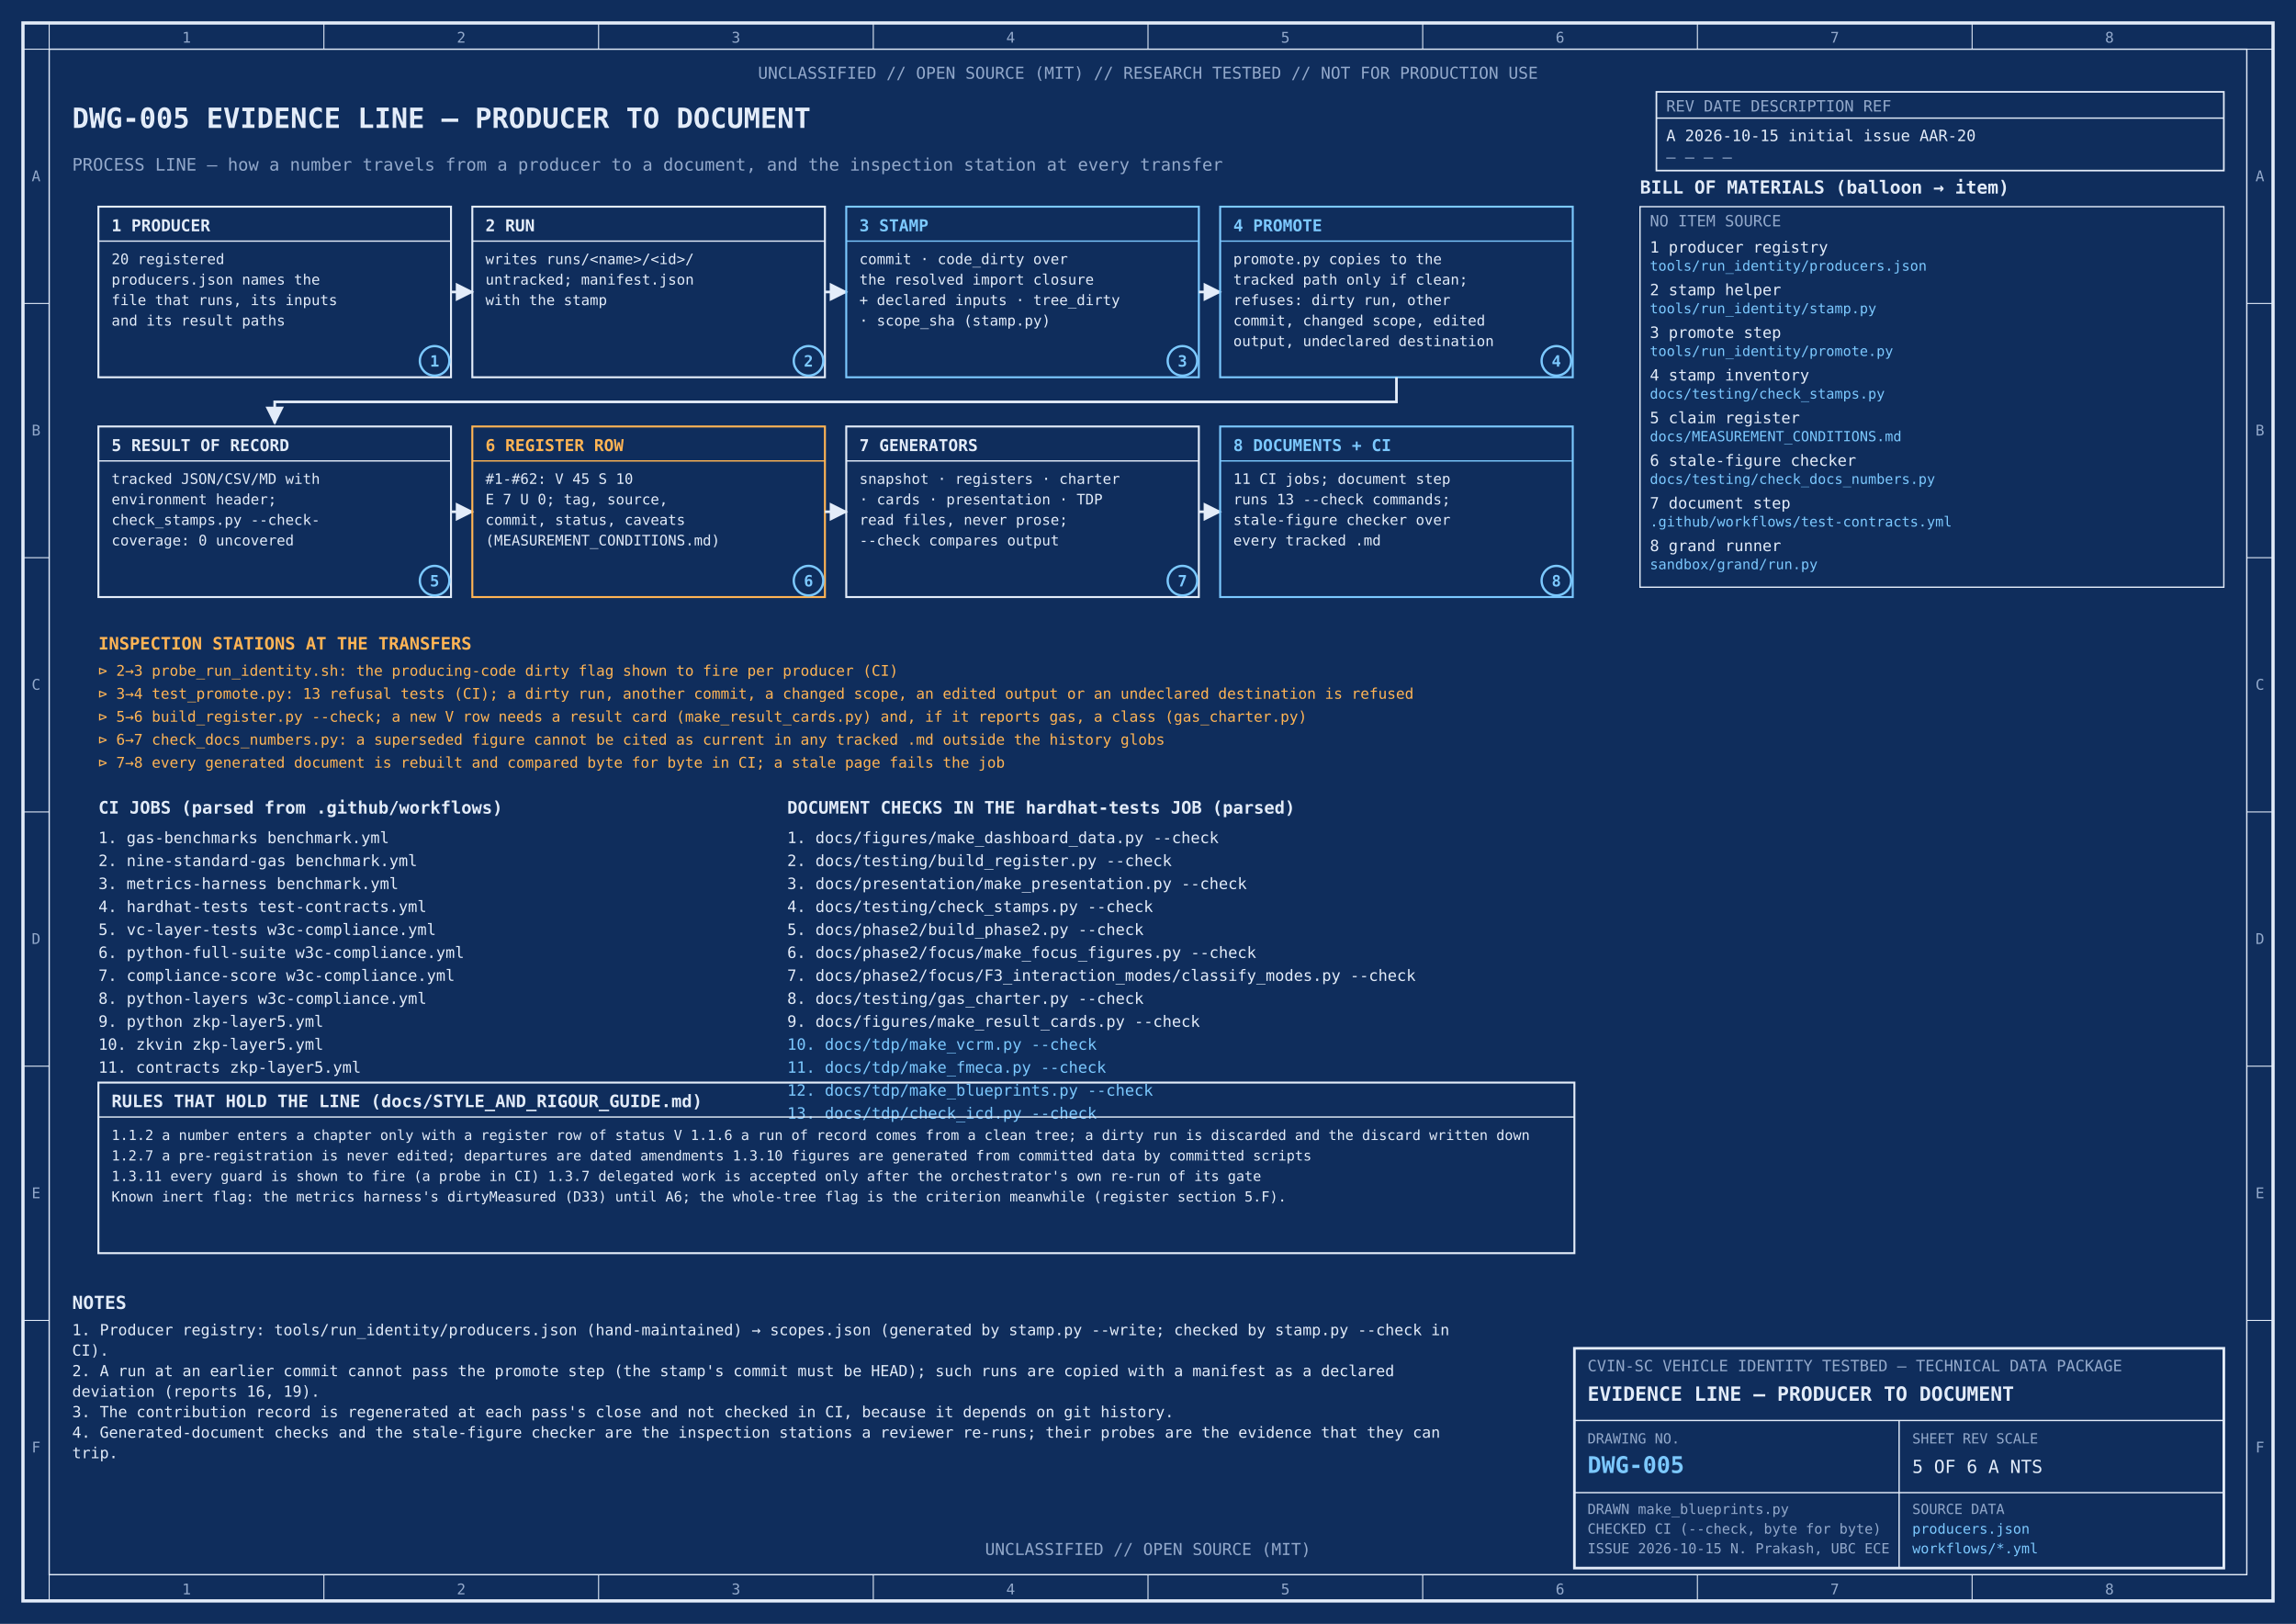
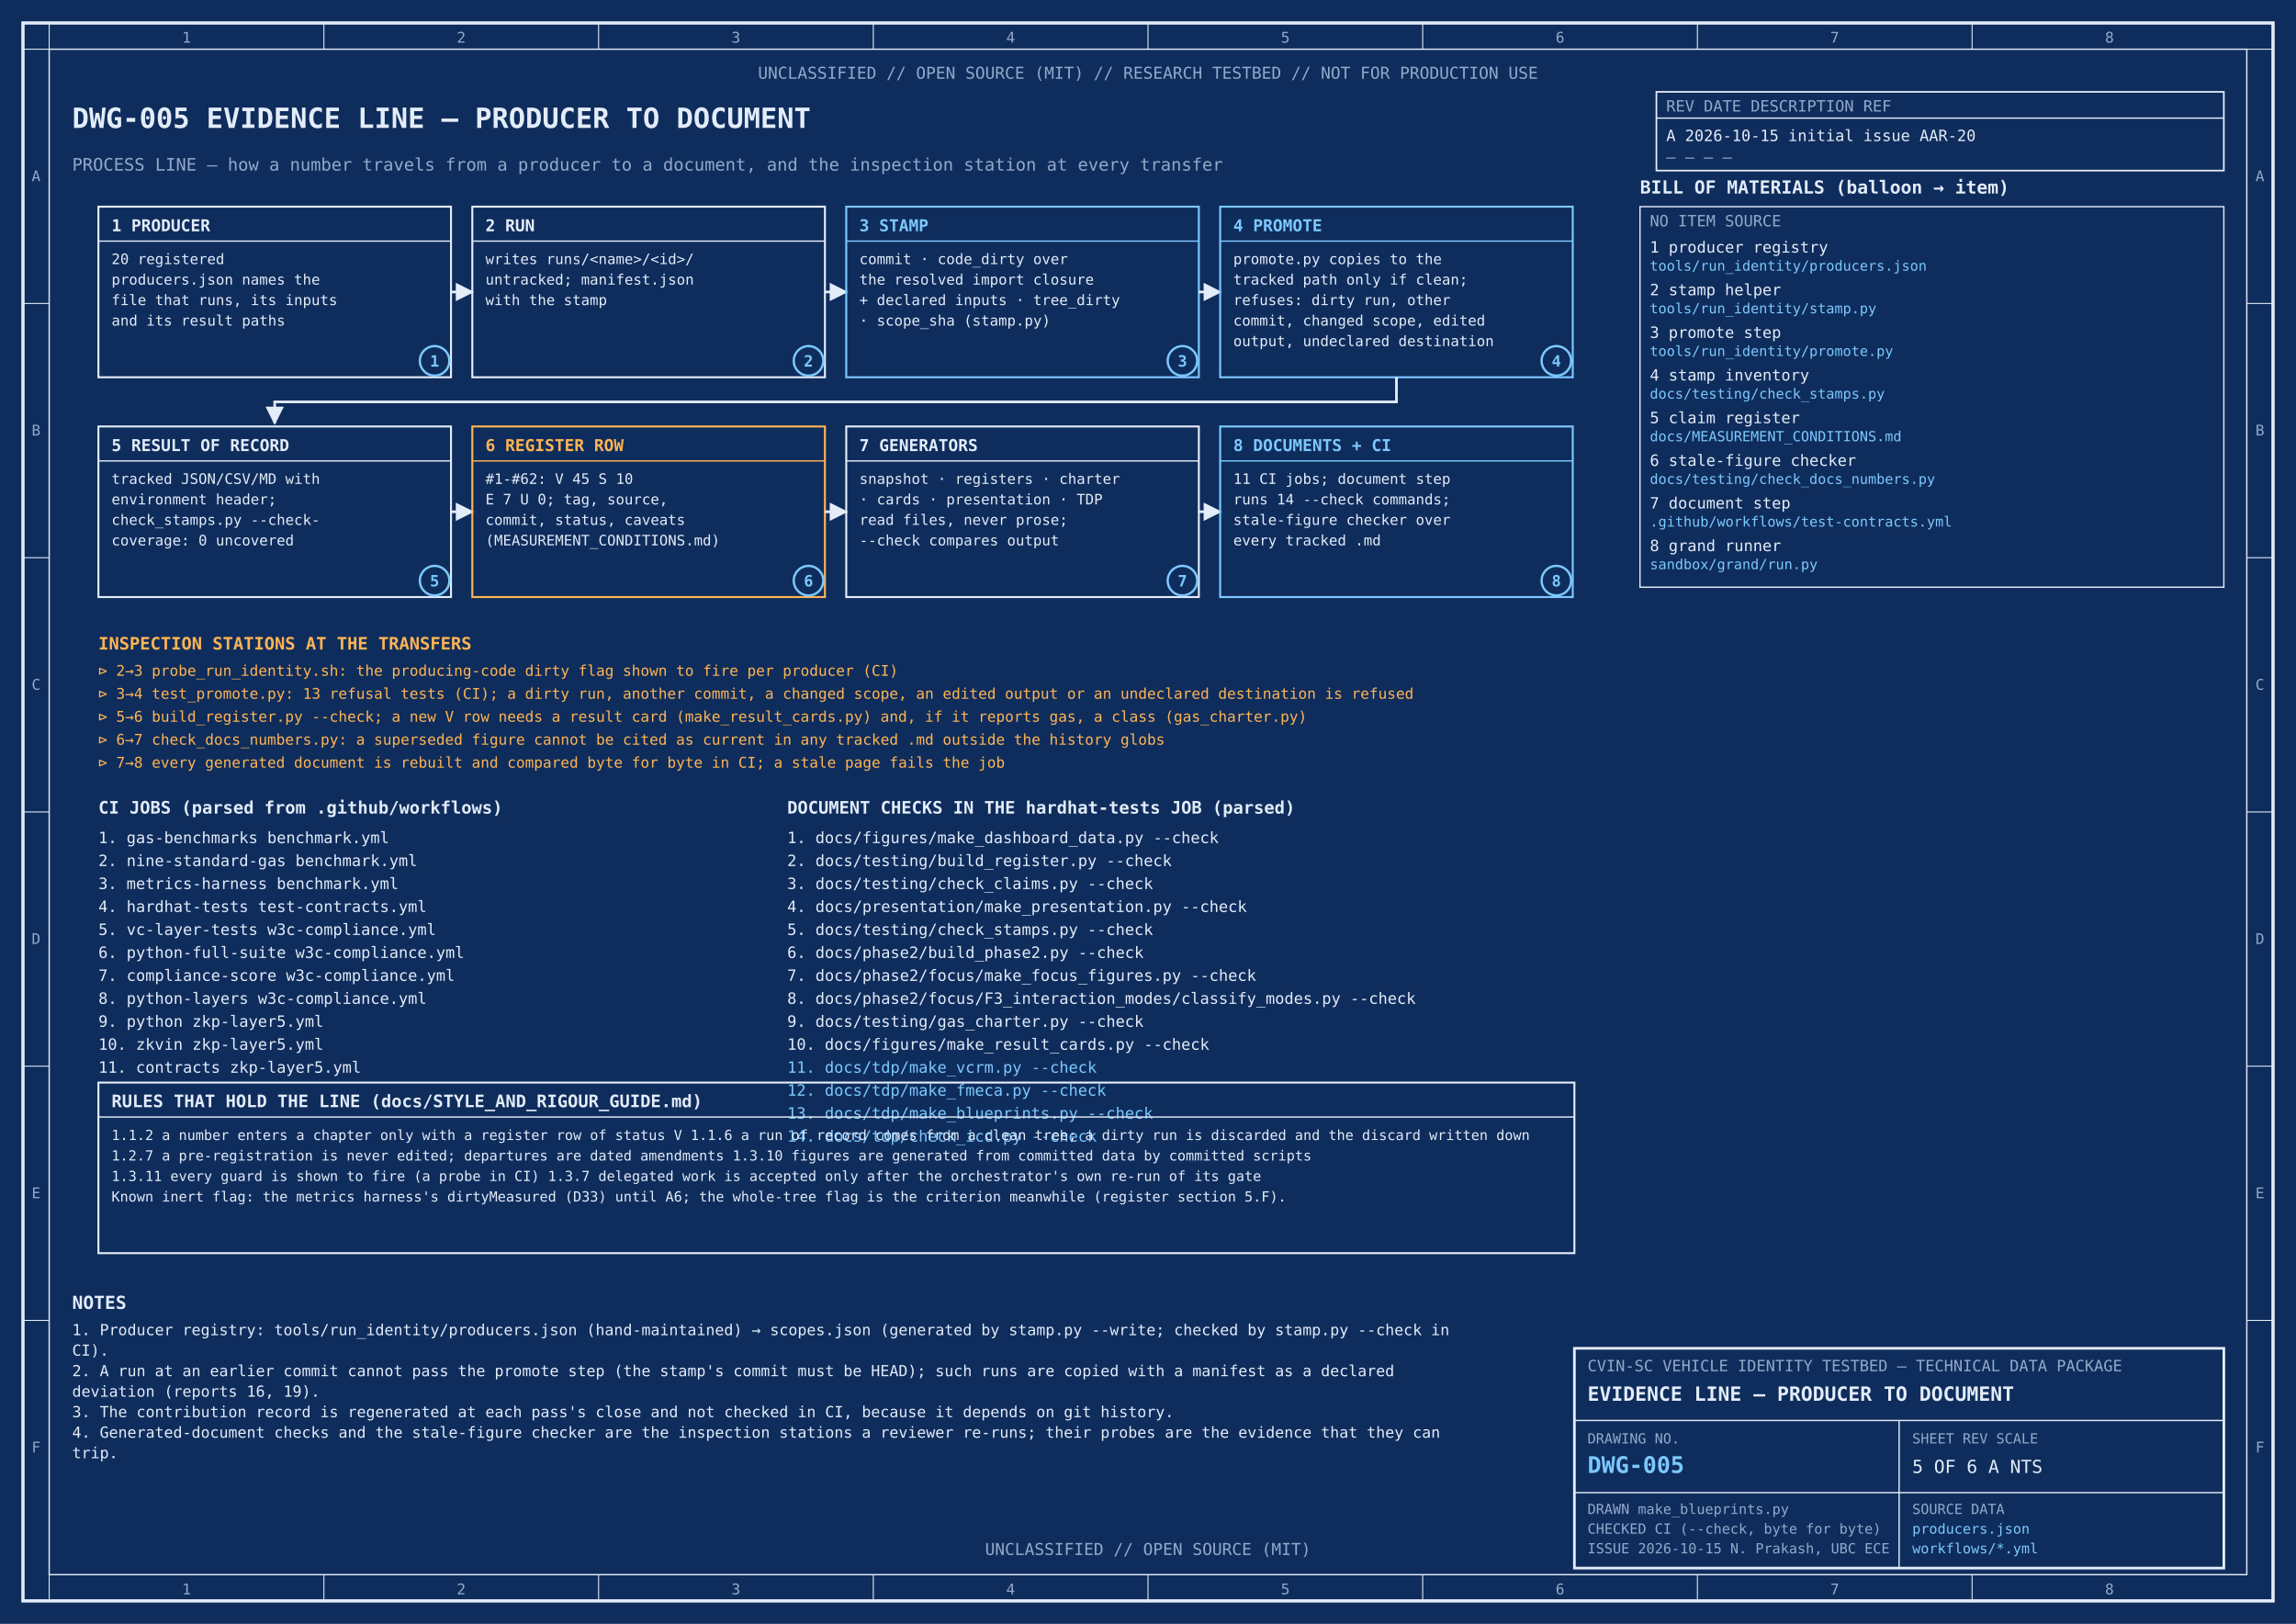
<svg xmlns="http://www.w3.org/2000/svg" width="1400" height="990" viewBox="0 0 1400 990" font-family="DejaVu Sans Mono, Menlo, Consolas, monospace">
  <defs>
    <marker id="arrow" viewBox="0 0 10 10" refX="9" refY="5" markerWidth="7" markerHeight="7" orient="auto-start-reverse">
      <path d="M0,0 L10,5 L0,10 z" fill="#e3ecf9" />
    </marker>
    <pattern id="hatch" width="8" height="8" patternUnits="userSpaceOnUse" patternTransform="rotate(45)">
      <line x1="0" y1="0" x2="0" y2="8" stroke="#ffb454" stroke-width="1" />
    </pattern>
  </defs>
  <rect width="1400" height="990" fill="#0f2d5c" />
  <text x="44" y="104" font-size="10.5" text-anchor="start" fill="#93a9cb" font-weight="normal">PROCESS LINE — how a number travels from a producer to a document, and the inspection station at every transfer</text>
  <rect x="60" y="126" width="215" height="104" stroke="#e3ecf9" fill="none" stroke-width="1.2" rx="0" />
  <text x="68" y="141" font-size="10" text-anchor="start" fill="#e3ecf9" font-weight="bold">1 PRODUCER</text>
  <line x1="60" y1="147" x2="275" y2="147" stroke="#e3ecf9" stroke-width="0.8" />
  <text x="68" y="161.0" font-size="8.8" text-anchor="start" fill="#e3ecf9" font-weight="normal">20 registered</text>
  <text x="68" y="173.5" font-size="8.8" text-anchor="start" fill="#e3ecf9" font-weight="normal">producers.json names the</text>
  <text x="68" y="186.0" font-size="8.8" text-anchor="start" fill="#e3ecf9" font-weight="normal">file that runs, its inputs</text>
  <text x="68" y="198.5" font-size="8.8" text-anchor="start" fill="#e3ecf9" font-weight="normal">and its result paths</text>
  <circle cx="265" cy="220" r="9" stroke="#7cc9ff" fill="#0f2d5c" stroke-width="1.4" />
  <text x="265" y="223.5" font-size="9.5" text-anchor="middle" fill="#7cc9ff" font-weight="bold">1</text>
  <line x1="275" y1="178.0" x2="288" y2="178.0" stroke="#e3ecf9" stroke-width="1.6" marker-end="url(#arrow)" />
  <rect x="288" y="126" width="215" height="104" stroke="#e3ecf9" fill="none" stroke-width="1.2" rx="0" />
  <text x="296" y="141" font-size="10" text-anchor="start" fill="#e3ecf9" font-weight="bold">2 RUN</text>
  <line x1="288" y1="147" x2="503" y2="147" stroke="#e3ecf9" stroke-width="0.8" />
  <text x="296" y="161.0" font-size="8.8" text-anchor="start" fill="#e3ecf9" font-weight="normal">writes runs/&lt;name&gt;/&lt;id&gt;/</text>
  <text x="296" y="173.5" font-size="8.8" text-anchor="start" fill="#e3ecf9" font-weight="normal">untracked; manifest.json</text>
  <text x="296" y="186.0" font-size="8.8" text-anchor="start" fill="#e3ecf9" font-weight="normal">with the stamp</text>
  <circle cx="493" cy="220" r="9" stroke="#7cc9ff" fill="#0f2d5c" stroke-width="1.4" />
  <text x="493" y="223.5" font-size="9.5" text-anchor="middle" fill="#7cc9ff" font-weight="bold">2</text>
  <line x1="503" y1="178.0" x2="516" y2="178.0" stroke="#e3ecf9" stroke-width="1.6" marker-end="url(#arrow)" />
  <rect x="516" y="126" width="215" height="104" stroke="#7cc9ff" fill="none" stroke-width="1.2" rx="0" />
  <text x="524" y="141" font-size="10" text-anchor="start" fill="#7cc9ff" font-weight="bold">3 STAMP</text>
  <line x1="516" y1="147" x2="731" y2="147" stroke="#7cc9ff" stroke-width="0.8" />
  <text x="524" y="161.0" font-size="8.8" text-anchor="start" fill="#e3ecf9" font-weight="normal">commit · code_dirty over</text>
  <text x="524" y="173.5" font-size="8.8" text-anchor="start" fill="#e3ecf9" font-weight="normal">the resolved import closure</text>
  <text x="524" y="186.0" font-size="8.8" text-anchor="start" fill="#e3ecf9" font-weight="normal">+ declared inputs · tree_dirty</text>
  <text x="524" y="198.5" font-size="8.8" text-anchor="start" fill="#e3ecf9" font-weight="normal">· scope_sha (stamp.py)</text>
  <circle cx="721" cy="220" r="9" stroke="#7cc9ff" fill="#0f2d5c" stroke-width="1.4" />
  <text x="721" y="223.5" font-size="9.5" text-anchor="middle" fill="#7cc9ff" font-weight="bold">3</text>
  <line x1="731" y1="178.0" x2="744" y2="178.0" stroke="#e3ecf9" stroke-width="1.6" marker-end="url(#arrow)" />
  <rect x="744" y="126" width="215" height="104" stroke="#7cc9ff" fill="none" stroke-width="1.2" rx="0" />
  <text x="752" y="141" font-size="10" text-anchor="start" fill="#7cc9ff" font-weight="bold">4 PROMOTE</text>
  <line x1="744" y1="147" x2="959" y2="147" stroke="#7cc9ff" stroke-width="0.8" />
  <text x="752" y="161.0" font-size="8.8" text-anchor="start" fill="#e3ecf9" font-weight="normal">promote.py copies to the</text>
  <text x="752" y="173.5" font-size="8.8" text-anchor="start" fill="#e3ecf9" font-weight="normal">tracked path only if clean;</text>
  <text x="752" y="186.0" font-size="8.8" text-anchor="start" fill="#e3ecf9" font-weight="normal">refuses: dirty run, other</text>
  <text x="752" y="198.5" font-size="8.8" text-anchor="start" fill="#e3ecf9" font-weight="normal">commit, changed scope, edited</text>
  <text x="752" y="211.0" font-size="8.8" text-anchor="start" fill="#e3ecf9" font-weight="normal">output, undeclared destination</text>
  <circle cx="949" cy="220" r="9" stroke="#7cc9ff" fill="#0f2d5c" stroke-width="1.4" />
  <text x="949" y="223.5" font-size="9.5" text-anchor="middle" fill="#7cc9ff" font-weight="bold">4</text>
  <path d="M851.5,230 L851.5,245 L167.5,245 L167.5,258" stroke="#e3ecf9" fill="none" stroke-width="1.6" marker-end="url(#arrow)" />
  <rect x="60" y="260" width="215" height="104" stroke="#e3ecf9" fill="none" stroke-width="1.2" rx="0" />
  <text x="68" y="275" font-size="10" text-anchor="start" fill="#e3ecf9" font-weight="bold">5 RESULT OF RECORD</text>
  <line x1="60" y1="281" x2="275" y2="281" stroke="#e3ecf9" stroke-width="0.8" />
  <text x="68" y="295.0" font-size="8.8" text-anchor="start" fill="#e3ecf9" font-weight="normal">tracked JSON/CSV/MD with</text>
  <text x="68" y="307.5" font-size="8.8" text-anchor="start" fill="#e3ecf9" font-weight="normal">environment header;</text>
  <text x="68" y="320.0" font-size="8.8" text-anchor="start" fill="#e3ecf9" font-weight="normal">check_stamps.py --check-</text>
  <text x="68" y="332.5" font-size="8.8" text-anchor="start" fill="#e3ecf9" font-weight="normal">coverage: 0 uncovered</text>
  <circle cx="265" cy="354" r="9" stroke="#7cc9ff" fill="#0f2d5c" stroke-width="1.4" />
  <text x="265" y="357.5" font-size="9.5" text-anchor="middle" fill="#7cc9ff" font-weight="bold">5</text>
  <line x1="275" y1="312.0" x2="288" y2="312.0" stroke="#e3ecf9" stroke-width="1.6" marker-end="url(#arrow)" />
  <rect x="288" y="260" width="215" height="104" stroke="#ffb454" fill="none" stroke-width="1.2" rx="0" />
  <text x="296" y="275" font-size="10" text-anchor="start" fill="#ffb454" font-weight="bold">6 REGISTER ROW</text>
  <line x1="288" y1="281" x2="503" y2="281" stroke="#ffb454" stroke-width="0.8" />
  <text x="296" y="295.0" font-size="8.8" text-anchor="start" fill="#e3ecf9" font-weight="normal">#1-#62: V 45 S 10</text>
  <text x="296" y="307.5" font-size="8.8" text-anchor="start" fill="#e3ecf9" font-weight="normal">E 7 U 0; tag, source,</text>
  <text x="296" y="320.0" font-size="8.8" text-anchor="start" fill="#e3ecf9" font-weight="normal">commit, status, caveats</text>
  <text x="296" y="332.5" font-size="8.8" text-anchor="start" fill="#e3ecf9" font-weight="normal">(MEASUREMENT_CONDITIONS.md)</text>
  <circle cx="493" cy="354" r="9" stroke="#7cc9ff" fill="#0f2d5c" stroke-width="1.4" />
  <text x="493" y="357.5" font-size="9.5" text-anchor="middle" fill="#7cc9ff" font-weight="bold">6</text>
  <line x1="503" y1="312.0" x2="516" y2="312.0" stroke="#e3ecf9" stroke-width="1.6" marker-end="url(#arrow)" />
  <rect x="516" y="260" width="215" height="104" stroke="#e3ecf9" fill="none" stroke-width="1.2" rx="0" />
  <text x="524" y="275" font-size="10" text-anchor="start" fill="#e3ecf9" font-weight="bold">7 GENERATORS</text>
  <line x1="516" y1="281" x2="731" y2="281" stroke="#e3ecf9" stroke-width="0.8" />
  <text x="524" y="295.0" font-size="8.8" text-anchor="start" fill="#e3ecf9" font-weight="normal">snapshot · registers · charter</text>
  <text x="524" y="307.5" font-size="8.8" text-anchor="start" fill="#e3ecf9" font-weight="normal">· cards · presentation · TDP</text>
  <text x="524" y="320.0" font-size="8.8" text-anchor="start" fill="#e3ecf9" font-weight="normal">read files, never prose;</text>
  <text x="524" y="332.5" font-size="8.8" text-anchor="start" fill="#e3ecf9" font-weight="normal">--check compares output</text>
  <circle cx="721" cy="354" r="9" stroke="#7cc9ff" fill="#0f2d5c" stroke-width="1.4" />
  <text x="721" y="357.5" font-size="9.5" text-anchor="middle" fill="#7cc9ff" font-weight="bold">7</text>
  <line x1="731" y1="312.0" x2="744" y2="312.0" stroke="#e3ecf9" stroke-width="1.6" marker-end="url(#arrow)" />
  <rect x="744" y="260" width="215" height="104" stroke="#7cc9ff" fill="none" stroke-width="1.2" rx="0" />
  <text x="752" y="275" font-size="10" text-anchor="start" fill="#7cc9ff" font-weight="bold">8 DOCUMENTS + CI</text>
  <line x1="744" y1="281" x2="959" y2="281" stroke="#7cc9ff" stroke-width="0.8" />
  <text x="752" y="295.0" font-size="8.8" text-anchor="start" fill="#e3ecf9" font-weight="normal">11 CI jobs; document step</text>
-   <text x="752" y="307.5" font-size="8.8" text-anchor="start" fill="#e3ecf9" font-weight="normal">runs 13 --check commands;</text>
+   <text x="752" y="307.5" font-size="8.8" text-anchor="start" fill="#e3ecf9" font-weight="normal">runs 14 --check commands;</text>
  <text x="752" y="320.0" font-size="8.8" text-anchor="start" fill="#e3ecf9" font-weight="normal">stale-figure checker over</text>
  <text x="752" y="332.5" font-size="8.8" text-anchor="start" fill="#e3ecf9" font-weight="normal">every tracked .md</text>
  <circle cx="949" cy="354" r="9" stroke="#7cc9ff" fill="#0f2d5c" stroke-width="1.4" />
  <text x="949" y="357.5" font-size="9.5" text-anchor="middle" fill="#7cc9ff" font-weight="bold">8</text>
  <text x="60" y="396" font-size="10.5" text-anchor="start" fill="#ffb454" font-weight="bold">INSPECTION STATIONS AT THE TRANSFERS</text>
  <text x="60" y="412" font-size="9" text-anchor="start" fill="#ffb454" font-weight="normal">⊳ 2→3  probe_run_identity.sh: the producing-code dirty flag shown to fire per producer (CI)</text>
  <text x="60" y="426" font-size="9" text-anchor="start" fill="#ffb454" font-weight="normal">⊳ 3→4  test_promote.py: 13 refusal tests (CI); a dirty run, another commit, a changed scope, an edited output or an undeclared destination is refused</text>
  <text x="60" y="440" font-size="9" text-anchor="start" fill="#ffb454" font-weight="normal">⊳ 5→6  build_register.py --check; a new V row needs a result card (make_result_cards.py) and, if it reports gas, a class (gas_charter.py)</text>
  <text x="60" y="454" font-size="9" text-anchor="start" fill="#ffb454" font-weight="normal">⊳ 6→7  check_docs_numbers.py: a superseded figure cannot be cited as current in any tracked .md outside the history globs</text>
  <text x="60" y="468" font-size="9" text-anchor="start" fill="#ffb454" font-weight="normal">⊳ 7→8  every generated document is rebuilt and compared byte for byte in CI; a stale page fails the job</text>
  <text x="60" y="496" font-size="10.5" text-anchor="start" fill="#e3ecf9" font-weight="bold">CI JOBS (parsed from .github/workflows)</text>
  <text x="60" y="514" font-size="9.5" text-anchor="start" fill="#e3ecf9" font-weight="normal">1. gas-benchmarks         benchmark.yml</text>
  <text x="60" y="528" font-size="9.5" text-anchor="start" fill="#e3ecf9" font-weight="normal">2. nine-standard-gas      benchmark.yml</text>
  <text x="60" y="542" font-size="9.5" text-anchor="start" fill="#e3ecf9" font-weight="normal">3. metrics-harness        benchmark.yml</text>
  <text x="60" y="556" font-size="9.5" text-anchor="start" fill="#e3ecf9" font-weight="normal">4. hardhat-tests          test-contracts.yml</text>
  <text x="60" y="570" font-size="9.5" text-anchor="start" fill="#e3ecf9" font-weight="normal">5. vc-layer-tests         w3c-compliance.yml</text>
  <text x="60" y="584" font-size="9.5" text-anchor="start" fill="#e3ecf9" font-weight="normal">6. python-full-suite      w3c-compliance.yml</text>
  <text x="60" y="598" font-size="9.5" text-anchor="start" fill="#e3ecf9" font-weight="normal">7. compliance-score       w3c-compliance.yml</text>
  <text x="60" y="612" font-size="9.5" text-anchor="start" fill="#e3ecf9" font-weight="normal">8. python-layers          w3c-compliance.yml</text>
  <text x="60" y="626" font-size="9.5" text-anchor="start" fill="#e3ecf9" font-weight="normal">9. python                 zkp-layer5.yml</text>
  <text x="60" y="640" font-size="9.5" text-anchor="start" fill="#e3ecf9" font-weight="normal">10. zkvin                  zkp-layer5.yml</text>
  <text x="60" y="654" font-size="9.5" text-anchor="start" fill="#e3ecf9" font-weight="normal">11. contracts              zkp-layer5.yml</text>
  <text x="480" y="496" font-size="10.5" text-anchor="start" fill="#e3ecf9" font-weight="bold">DOCUMENT CHECKS IN THE hardhat-tests JOB (parsed)</text>
  <text x="480" y="514" font-size="9.5" text-anchor="start" fill="#e3ecf9" font-weight="normal">1. docs/figures/make_dashboard_data.py --check</text>
  <text x="480" y="528" font-size="9.5" text-anchor="start" fill="#e3ecf9" font-weight="normal">2. docs/testing/build_register.py --check</text>
-   <text x="480" y="542" font-size="9.5" text-anchor="start" fill="#e3ecf9" font-weight="normal">3. docs/presentation/make_presentation.py --check</text>
-   <text x="480" y="556" font-size="9.5" text-anchor="start" fill="#e3ecf9" font-weight="normal">4. docs/testing/check_stamps.py --check</text>
-   <text x="480" y="570" font-size="9.5" text-anchor="start" fill="#e3ecf9" font-weight="normal">5. docs/phase2/build_phase2.py --check</text>
-   <text x="480" y="584" font-size="9.5" text-anchor="start" fill="#e3ecf9" font-weight="normal">6. docs/phase2/focus/make_focus_figures.py --check</text>
-   <text x="480" y="598" font-size="9.5" text-anchor="start" fill="#e3ecf9" font-weight="normal">7. docs/phase2/focus/F3_interaction_modes/classify_modes.py --check</text>
-   <text x="480" y="612" font-size="9.5" text-anchor="start" fill="#e3ecf9" font-weight="normal">8. docs/testing/gas_charter.py --check</text>
-   <text x="480" y="626" font-size="9.5" text-anchor="start" fill="#e3ecf9" font-weight="normal">9. docs/figures/make_result_cards.py --check</text>
-   <text x="480" y="640" font-size="9.5" text-anchor="start" fill="#7cc9ff" font-weight="normal">10. docs/tdp/make_vcrm.py --check</text>
-   <text x="480" y="654" font-size="9.5" text-anchor="start" fill="#7cc9ff" font-weight="normal">11. docs/tdp/make_fmeca.py --check</text>
-   <text x="480" y="668" font-size="9.5" text-anchor="start" fill="#7cc9ff" font-weight="normal">12. docs/tdp/make_blueprints.py --check</text>
-   <text x="480" y="682" font-size="9.5" text-anchor="start" fill="#7cc9ff" font-weight="normal">13. docs/tdp/check_icd.py --check</text>
+   <text x="480" y="542" font-size="9.5" text-anchor="start" fill="#e3ecf9" font-weight="normal">3. docs/testing/check_claims.py --check</text>
+   <text x="480" y="556" font-size="9.5" text-anchor="start" fill="#e3ecf9" font-weight="normal">4. docs/presentation/make_presentation.py --check</text>
+   <text x="480" y="570" font-size="9.5" text-anchor="start" fill="#e3ecf9" font-weight="normal">5. docs/testing/check_stamps.py --check</text>
+   <text x="480" y="584" font-size="9.5" text-anchor="start" fill="#e3ecf9" font-weight="normal">6. docs/phase2/build_phase2.py --check</text>
+   <text x="480" y="598" font-size="9.5" text-anchor="start" fill="#e3ecf9" font-weight="normal">7. docs/phase2/focus/make_focus_figures.py --check</text>
+   <text x="480" y="612" font-size="9.5" text-anchor="start" fill="#e3ecf9" font-weight="normal">8. docs/phase2/focus/F3_interaction_modes/classify_modes.py --check</text>
+   <text x="480" y="626" font-size="9.5" text-anchor="start" fill="#e3ecf9" font-weight="normal">9. docs/testing/gas_charter.py --check</text>
+   <text x="480" y="640" font-size="9.5" text-anchor="start" fill="#e3ecf9" font-weight="normal">10. docs/figures/make_result_cards.py --check</text>
+   <text x="480" y="654" font-size="9.5" text-anchor="start" fill="#7cc9ff" font-weight="normal">11. docs/tdp/make_vcrm.py --check</text>
+   <text x="480" y="668" font-size="9.5" text-anchor="start" fill="#7cc9ff" font-weight="normal">12. docs/tdp/make_fmeca.py --check</text>
+   <text x="480" y="682" font-size="9.5" text-anchor="start" fill="#7cc9ff" font-weight="normal">13. docs/tdp/make_blueprints.py --check</text>
+   <text x="480" y="696" font-size="9.5" text-anchor="start" fill="#7cc9ff" font-weight="normal">14. docs/tdp/check_icd.py --check</text>
  <rect x="60" y="660" width="900" height="104" stroke="#e3ecf9" fill="none" stroke-width="1.2" rx="0" />
  <text x="68" y="675" font-size="10.5" text-anchor="start" fill="#e3ecf9" font-weight="bold">RULES THAT HOLD THE LINE (docs/STYLE_AND_RIGOUR_GUIDE.md)</text>
  <line x1="60" y1="681" x2="960" y2="681" stroke="#e3ecf9" stroke-width="0.8" />
  <text x="68" y="695.0" font-size="8.5" text-anchor="start" fill="#e3ecf9" font-weight="normal">1.1.2  a number enters a chapter only with a register row of status V       1.1.6  a run of record comes from a clean tree; a dirty run is discarded and the discard written down</text>
  <text x="68" y="707.5" font-size="8.5" text-anchor="start" fill="#e3ecf9" font-weight="normal">1.2.7  a pre-registration is never edited; departures are dated amendments    1.3.10 figures are generated from committed data by committed scripts</text>
  <text x="68" y="720.0" font-size="8.5" text-anchor="start" fill="#e3ecf9" font-weight="normal">1.3.11 every guard is shown to fire (a probe in CI)                            1.3.7  delegated work is accepted only after the orchestrator's own re-run of its gate</text>
  <text x="68" y="732.5" font-size="8.5" text-anchor="start" fill="#e3ecf9" font-weight="normal">Known inert flag: the metrics harness's dirtyMeasured (D33) until A6; the whole-tree flag is the criterion meanwhile (register section 5.F).</text>
  <rect x="14" y="14" width="1372" height="962" stroke="#e3ecf9" fill="none" stroke-width="2" rx="0" />
  <rect x="30" y="30" width="1340" height="930" stroke="#e3ecf9" fill="none" stroke-width="0.8" rx="0" />
  <line x1="30.0" y1="14" x2="30.0" y2="30" stroke="#e3ecf9" stroke-width="0.6" />
  <line x1="30.0" y1="960" x2="30.0" y2="976" stroke="#e3ecf9" stroke-width="0.6" />
  <text x="113.75" y="26" font-size="9" text-anchor="middle" fill="#93a9cb" font-weight="normal">1</text>
  <text x="113.75" y="972" font-size="9" text-anchor="middle" fill="#93a9cb" font-weight="normal">1</text>
  <line x1="197.5" y1="14" x2="197.5" y2="30" stroke="#e3ecf9" stroke-width="0.6" />
  <line x1="197.5" y1="960" x2="197.5" y2="976" stroke="#e3ecf9" stroke-width="0.6" />
  <text x="281.25" y="26" font-size="9" text-anchor="middle" fill="#93a9cb" font-weight="normal">2</text>
  <text x="281.25" y="972" font-size="9" text-anchor="middle" fill="#93a9cb" font-weight="normal">2</text>
  <line x1="365.0" y1="14" x2="365.0" y2="30" stroke="#e3ecf9" stroke-width="0.6" />
  <line x1="365.0" y1="960" x2="365.0" y2="976" stroke="#e3ecf9" stroke-width="0.6" />
  <text x="448.75" y="26" font-size="9" text-anchor="middle" fill="#93a9cb" font-weight="normal">3</text>
  <text x="448.75" y="972" font-size="9" text-anchor="middle" fill="#93a9cb" font-weight="normal">3</text>
  <line x1="532.5" y1="14" x2="532.5" y2="30" stroke="#e3ecf9" stroke-width="0.6" />
  <line x1="532.5" y1="960" x2="532.5" y2="976" stroke="#e3ecf9" stroke-width="0.6" />
  <text x="616.25" y="26" font-size="9" text-anchor="middle" fill="#93a9cb" font-weight="normal">4</text>
  <text x="616.25" y="972" font-size="9" text-anchor="middle" fill="#93a9cb" font-weight="normal">4</text>
  <line x1="700.0" y1="14" x2="700.0" y2="30" stroke="#e3ecf9" stroke-width="0.6" />
  <line x1="700.0" y1="960" x2="700.0" y2="976" stroke="#e3ecf9" stroke-width="0.6" />
  <text x="783.75" y="26" font-size="9" text-anchor="middle" fill="#93a9cb" font-weight="normal">5</text>
  <text x="783.75" y="972" font-size="9" text-anchor="middle" fill="#93a9cb" font-weight="normal">5</text>
  <line x1="867.5" y1="14" x2="867.5" y2="30" stroke="#e3ecf9" stroke-width="0.6" />
  <line x1="867.5" y1="960" x2="867.5" y2="976" stroke="#e3ecf9" stroke-width="0.6" />
  <text x="951.25" y="26" font-size="9" text-anchor="middle" fill="#93a9cb" font-weight="normal">6</text>
  <text x="951.25" y="972" font-size="9" text-anchor="middle" fill="#93a9cb" font-weight="normal">6</text>
  <line x1="1035.0" y1="14" x2="1035.0" y2="30" stroke="#e3ecf9" stroke-width="0.6" />
  <line x1="1035.0" y1="960" x2="1035.0" y2="976" stroke="#e3ecf9" stroke-width="0.6" />
  <text x="1118.75" y="26" font-size="9" text-anchor="middle" fill="#93a9cb" font-weight="normal">7</text>
  <text x="1118.75" y="972" font-size="9" text-anchor="middle" fill="#93a9cb" font-weight="normal">7</text>
  <line x1="1202.5" y1="14" x2="1202.5" y2="30" stroke="#e3ecf9" stroke-width="0.6" />
  <line x1="1202.5" y1="960" x2="1202.5" y2="976" stroke="#e3ecf9" stroke-width="0.6" />
  <text x="1286.25" y="26" font-size="9" text-anchor="middle" fill="#93a9cb" font-weight="normal">8</text>
  <text x="1286.25" y="972" font-size="9" text-anchor="middle" fill="#93a9cb" font-weight="normal">8</text>
  <line x1="14" y1="30.0" x2="30" y2="30.0" stroke="#e3ecf9" stroke-width="0.6" />
  <line x1="1370" y1="30.0" x2="1386" y2="30.0" stroke="#e3ecf9" stroke-width="0.6" />
  <text x="22" y="110.5" font-size="9" text-anchor="middle" fill="#93a9cb" font-weight="normal">A</text>
  <text x="1378" y="110.5" font-size="9" text-anchor="middle" fill="#93a9cb" font-weight="normal">A</text>
  <line x1="14" y1="185.0" x2="30" y2="185.0" stroke="#e3ecf9" stroke-width="0.6" />
  <line x1="1370" y1="185.0" x2="1386" y2="185.0" stroke="#e3ecf9" stroke-width="0.6" />
  <text x="22" y="265.5" font-size="9" text-anchor="middle" fill="#93a9cb" font-weight="normal">B</text>
  <text x="1378" y="265.5" font-size="9" text-anchor="middle" fill="#93a9cb" font-weight="normal">B</text>
  <line x1="14" y1="340.0" x2="30" y2="340.0" stroke="#e3ecf9" stroke-width="0.6" />
  <line x1="1370" y1="340.0" x2="1386" y2="340.0" stroke="#e3ecf9" stroke-width="0.6" />
  <text x="22" y="420.5" font-size="9" text-anchor="middle" fill="#93a9cb" font-weight="normal">C</text>
  <text x="1378" y="420.5" font-size="9" text-anchor="middle" fill="#93a9cb" font-weight="normal">C</text>
  <line x1="14" y1="495.0" x2="30" y2="495.0" stroke="#e3ecf9" stroke-width="0.6" />
  <line x1="1370" y1="495.0" x2="1386" y2="495.0" stroke="#e3ecf9" stroke-width="0.6" />
  <text x="22" y="575.5" font-size="9" text-anchor="middle" fill="#93a9cb" font-weight="normal">D</text>
  <text x="1378" y="575.5" font-size="9" text-anchor="middle" fill="#93a9cb" font-weight="normal">D</text>
  <line x1="14" y1="650.0" x2="30" y2="650.0" stroke="#e3ecf9" stroke-width="0.6" />
  <line x1="1370" y1="650.0" x2="1386" y2="650.0" stroke="#e3ecf9" stroke-width="0.6" />
  <text x="22" y="730.5" font-size="9" text-anchor="middle" fill="#93a9cb" font-weight="normal">E</text>
  <text x="1378" y="730.5" font-size="9" text-anchor="middle" fill="#93a9cb" font-weight="normal">E</text>
  <line x1="14" y1="805.0" x2="30" y2="805.0" stroke="#e3ecf9" stroke-width="0.6" />
  <line x1="1370" y1="805.0" x2="1386" y2="805.0" stroke="#e3ecf9" stroke-width="0.6" />
  <text x="22" y="885.5" font-size="9" text-anchor="middle" fill="#93a9cb" font-weight="normal">F</text>
  <text x="1378" y="885.5" font-size="9" text-anchor="middle" fill="#93a9cb" font-weight="normal">F</text>
  <text x="700.0" y="48" font-size="10" text-anchor="middle" fill="#93a9cb" font-weight="normal">UNCLASSIFIED // OPEN SOURCE (MIT) // RESEARCH TESTBED // NOT FOR PRODUCTION USE</text>
  <text x="700.0" y="948" font-size="10" text-anchor="middle" fill="#93a9cb" font-weight="normal">UNCLASSIFIED // OPEN SOURCE (MIT)</text>
  <text x="44" y="78" font-size="17" text-anchor="start" fill="#e3ecf9" font-weight="bold">DWG-005  EVIDENCE LINE — PRODUCER TO DOCUMENT</text>
  <rect x="1010" y="56" width="346" height="48" stroke="#e3ecf9" fill="none" stroke-width="1" rx="0" />
  <line x1="1010" y1="72" x2="1356" y2="72" stroke="#e3ecf9" stroke-width="0.8" />
  <text x="1016" y="68" font-size="9.5" text-anchor="start" fill="#93a9cb" font-weight="normal">REV   DATE         DESCRIPTION                 REF</text>
  <text x="1016" y="86" font-size="9.5" text-anchor="start" fill="#e3ecf9" font-weight="normal">A     2026-10-15   initial issue               AAR-20</text>
  <text x="1016" y="99" font-size="9.5" text-anchor="start" fill="#93a9cb" font-weight="normal">—     —            —                           —</text>
  <text x="44" y="798" font-size="11" text-anchor="start" fill="#e3ecf9" font-weight="bold">NOTES</text>
  <text x="44" y="814.0" font-size="9.3" text-anchor="start" fill="#e3ecf9" font-weight="normal">1. Producer registry: tools/run_identity/producers.json (hand-maintained) → scopes.json (generated by stamp.py --write; checked by stamp.py --check in</text>
  <text x="44" y="826.5" font-size="9.3" text-anchor="start" fill="#e3ecf9" font-weight="normal">   CI).</text>
  <text x="44" y="839.0" font-size="9.3" text-anchor="start" fill="#e3ecf9" font-weight="normal">2. A run at an earlier commit cannot pass the promote step (the stamp's commit must be HEAD); such runs are copied with a manifest as a declared</text>
  <text x="44" y="851.5" font-size="9.3" text-anchor="start" fill="#e3ecf9" font-weight="normal">   deviation (reports 16, 19).</text>
  <text x="44" y="864.0" font-size="9.3" text-anchor="start" fill="#e3ecf9" font-weight="normal">3. The contribution record is regenerated at each pass's close and not checked in CI, because it depends on git history.</text>
  <text x="44" y="876.5" font-size="9.3" text-anchor="start" fill="#e3ecf9" font-weight="normal">4. Generated-document checks and the stale-figure checker are the inspection stations a reviewer re-runs; their probes are the evidence that they can</text>
  <text x="44" y="889.0" font-size="9.3" text-anchor="start" fill="#e3ecf9" font-weight="normal">   trip.</text>
  <text x="1000" y="118" font-size="11" text-anchor="start" fill="#e3ecf9" font-weight="bold">BILL OF MATERIALS (balloon → item)</text>
  <rect x="1000" y="126" width="356" height="232" stroke="#e3ecf9" fill="none" stroke-width="0.8" rx="0" />
  <text x="1006" y="138" font-size="9.5" text-anchor="start" fill="#93a9cb" font-weight="normal">NO  ITEM                      SOURCE</text>
  <text x="1006" y="154" font-size="9.5" text-anchor="start" fill="#e3ecf9" font-weight="normal">1   producer registry         </text>
  <text x="1006" y="165" font-size="8.5" text-anchor="start" fill="#7cc9ff" font-weight="normal">    tools/run_identity/producers.json</text>
  <text x="1006" y="180" font-size="9.5" text-anchor="start" fill="#e3ecf9" font-weight="normal">2   stamp helper              </text>
  <text x="1006" y="191" font-size="8.5" text-anchor="start" fill="#7cc9ff" font-weight="normal">    tools/run_identity/stamp.py</text>
  <text x="1006" y="206" font-size="9.5" text-anchor="start" fill="#e3ecf9" font-weight="normal">3   promote step              </text>
  <text x="1006" y="217" font-size="8.5" text-anchor="start" fill="#7cc9ff" font-weight="normal">    tools/run_identity/promote.py</text>
  <text x="1006" y="232" font-size="9.5" text-anchor="start" fill="#e3ecf9" font-weight="normal">4   stamp inventory           </text>
  <text x="1006" y="243" font-size="8.5" text-anchor="start" fill="#7cc9ff" font-weight="normal">    docs/testing/check_stamps.py</text>
  <text x="1006" y="258" font-size="9.5" text-anchor="start" fill="#e3ecf9" font-weight="normal">5   claim register            </text>
  <text x="1006" y="269" font-size="8.5" text-anchor="start" fill="#7cc9ff" font-weight="normal">    docs/MEASUREMENT_CONDITIONS.md</text>
  <text x="1006" y="284" font-size="9.5" text-anchor="start" fill="#e3ecf9" font-weight="normal">6   stale-figure checker      </text>
  <text x="1006" y="295" font-size="8.5" text-anchor="start" fill="#7cc9ff" font-weight="normal">    docs/testing/check_docs_numbers.py</text>
  <text x="1006" y="310" font-size="9.5" text-anchor="start" fill="#e3ecf9" font-weight="normal">7   document step             </text>
  <text x="1006" y="321" font-size="8.5" text-anchor="start" fill="#7cc9ff" font-weight="normal">    .github/workflows/test-contracts.yml</text>
  <text x="1006" y="336" font-size="9.5" text-anchor="start" fill="#e3ecf9" font-weight="normal">8   grand runner              </text>
  <text x="1006" y="347" font-size="8.5" text-anchor="start" fill="#7cc9ff" font-weight="normal">    sandbox/grand/run.py</text>
  <rect x="960" y="822" width="396" height="134" stroke="#e3ecf9" fill="none" stroke-width="1.6" rx="0" />
  <line x1="960" y1="866" x2="1356" y2="866" stroke="#e3ecf9" stroke-width="0.8" />
  <line x1="960" y1="910" x2="1356" y2="910" stroke="#e3ecf9" stroke-width="0.8" />
  <line x1="1158" y1="866" x2="1158" y2="956" stroke="#e3ecf9" stroke-width="0.8" />
  <text x="968" y="836" font-size="9.5" text-anchor="start" fill="#93a9cb" font-weight="normal">CVIN-SC VEHICLE IDENTITY TESTBED — TECHNICAL DATA PACKAGE</text>
  <text x="968" y="854" font-size="12" text-anchor="start" fill="#e3ecf9" font-weight="bold">EVIDENCE LINE — PRODUCER TO DOCUMENT</text>
  <text x="968" y="880" font-size="8.5" text-anchor="start" fill="#93a9cb" font-weight="normal">DRAWING NO.</text>
  <text x="968" y="898" font-size="14" text-anchor="start" fill="#7cc9ff" font-weight="bold">DWG-005</text>
  <text x="1166" y="880" font-size="8.5" text-anchor="start" fill="#93a9cb" font-weight="normal">SHEET        REV      SCALE</text>
  <text x="1166" y="898" font-size="11" text-anchor="start" fill="#e3ecf9" font-weight="normal">5 OF 6       A        NTS</text>
  <text x="968" y="923" font-size="8.5" text-anchor="start" fill="#93a9cb" font-weight="normal">DRAWN  make_blueprints.py</text>
  <text x="968" y="935" font-size="8.5" text-anchor="start" fill="#93a9cb" font-weight="normal">CHECKED  CI (--check, byte for byte)</text>
  <text x="968" y="947" font-size="8.5" text-anchor="start" fill="#93a9cb" font-weight="normal">ISSUE 2026-10-15  N. Prakash, UBC ECE</text>
  <text x="1166" y="923" font-size="8.5" text-anchor="start" fill="#93a9cb" font-weight="normal">SOURCE DATA</text>
  <text x="1166" y="935" font-size="8.5" text-anchor="start" fill="#7cc9ff" font-weight="normal">producers.json</text>
  <text x="1166" y="947" font-size="8.5" text-anchor="start" fill="#7cc9ff" font-weight="normal">workflows/*.yml</text>
</svg>
